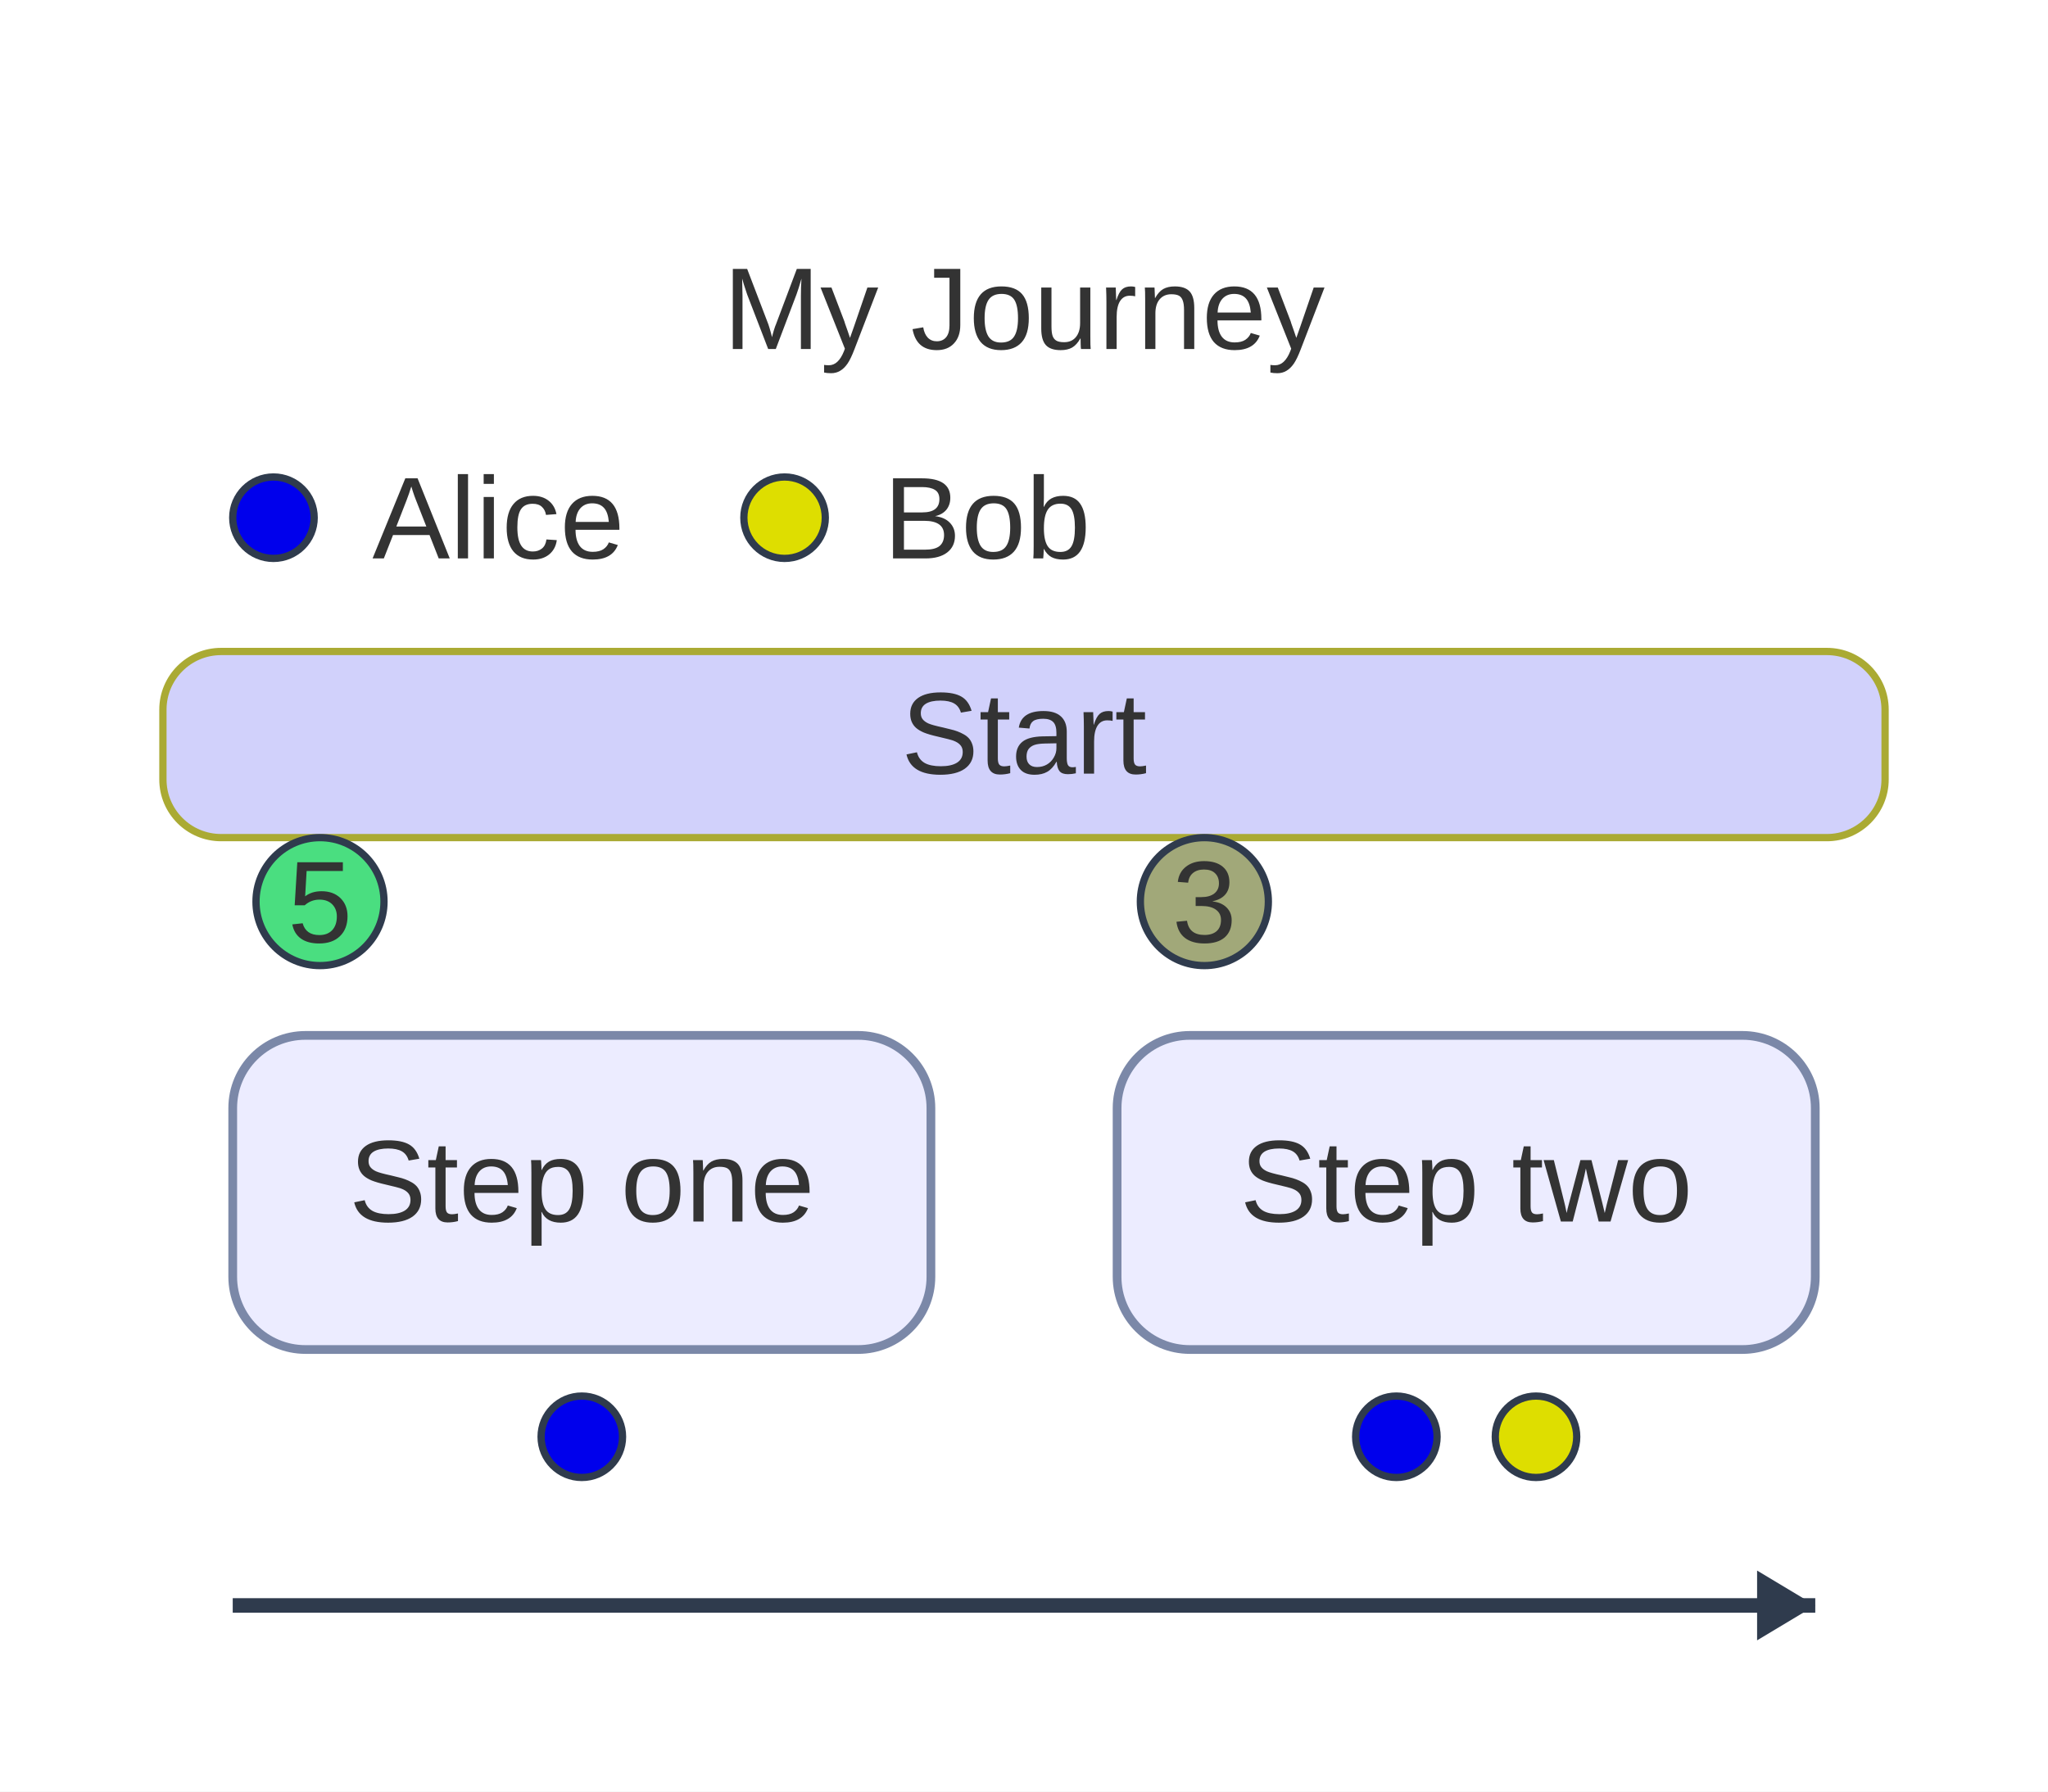
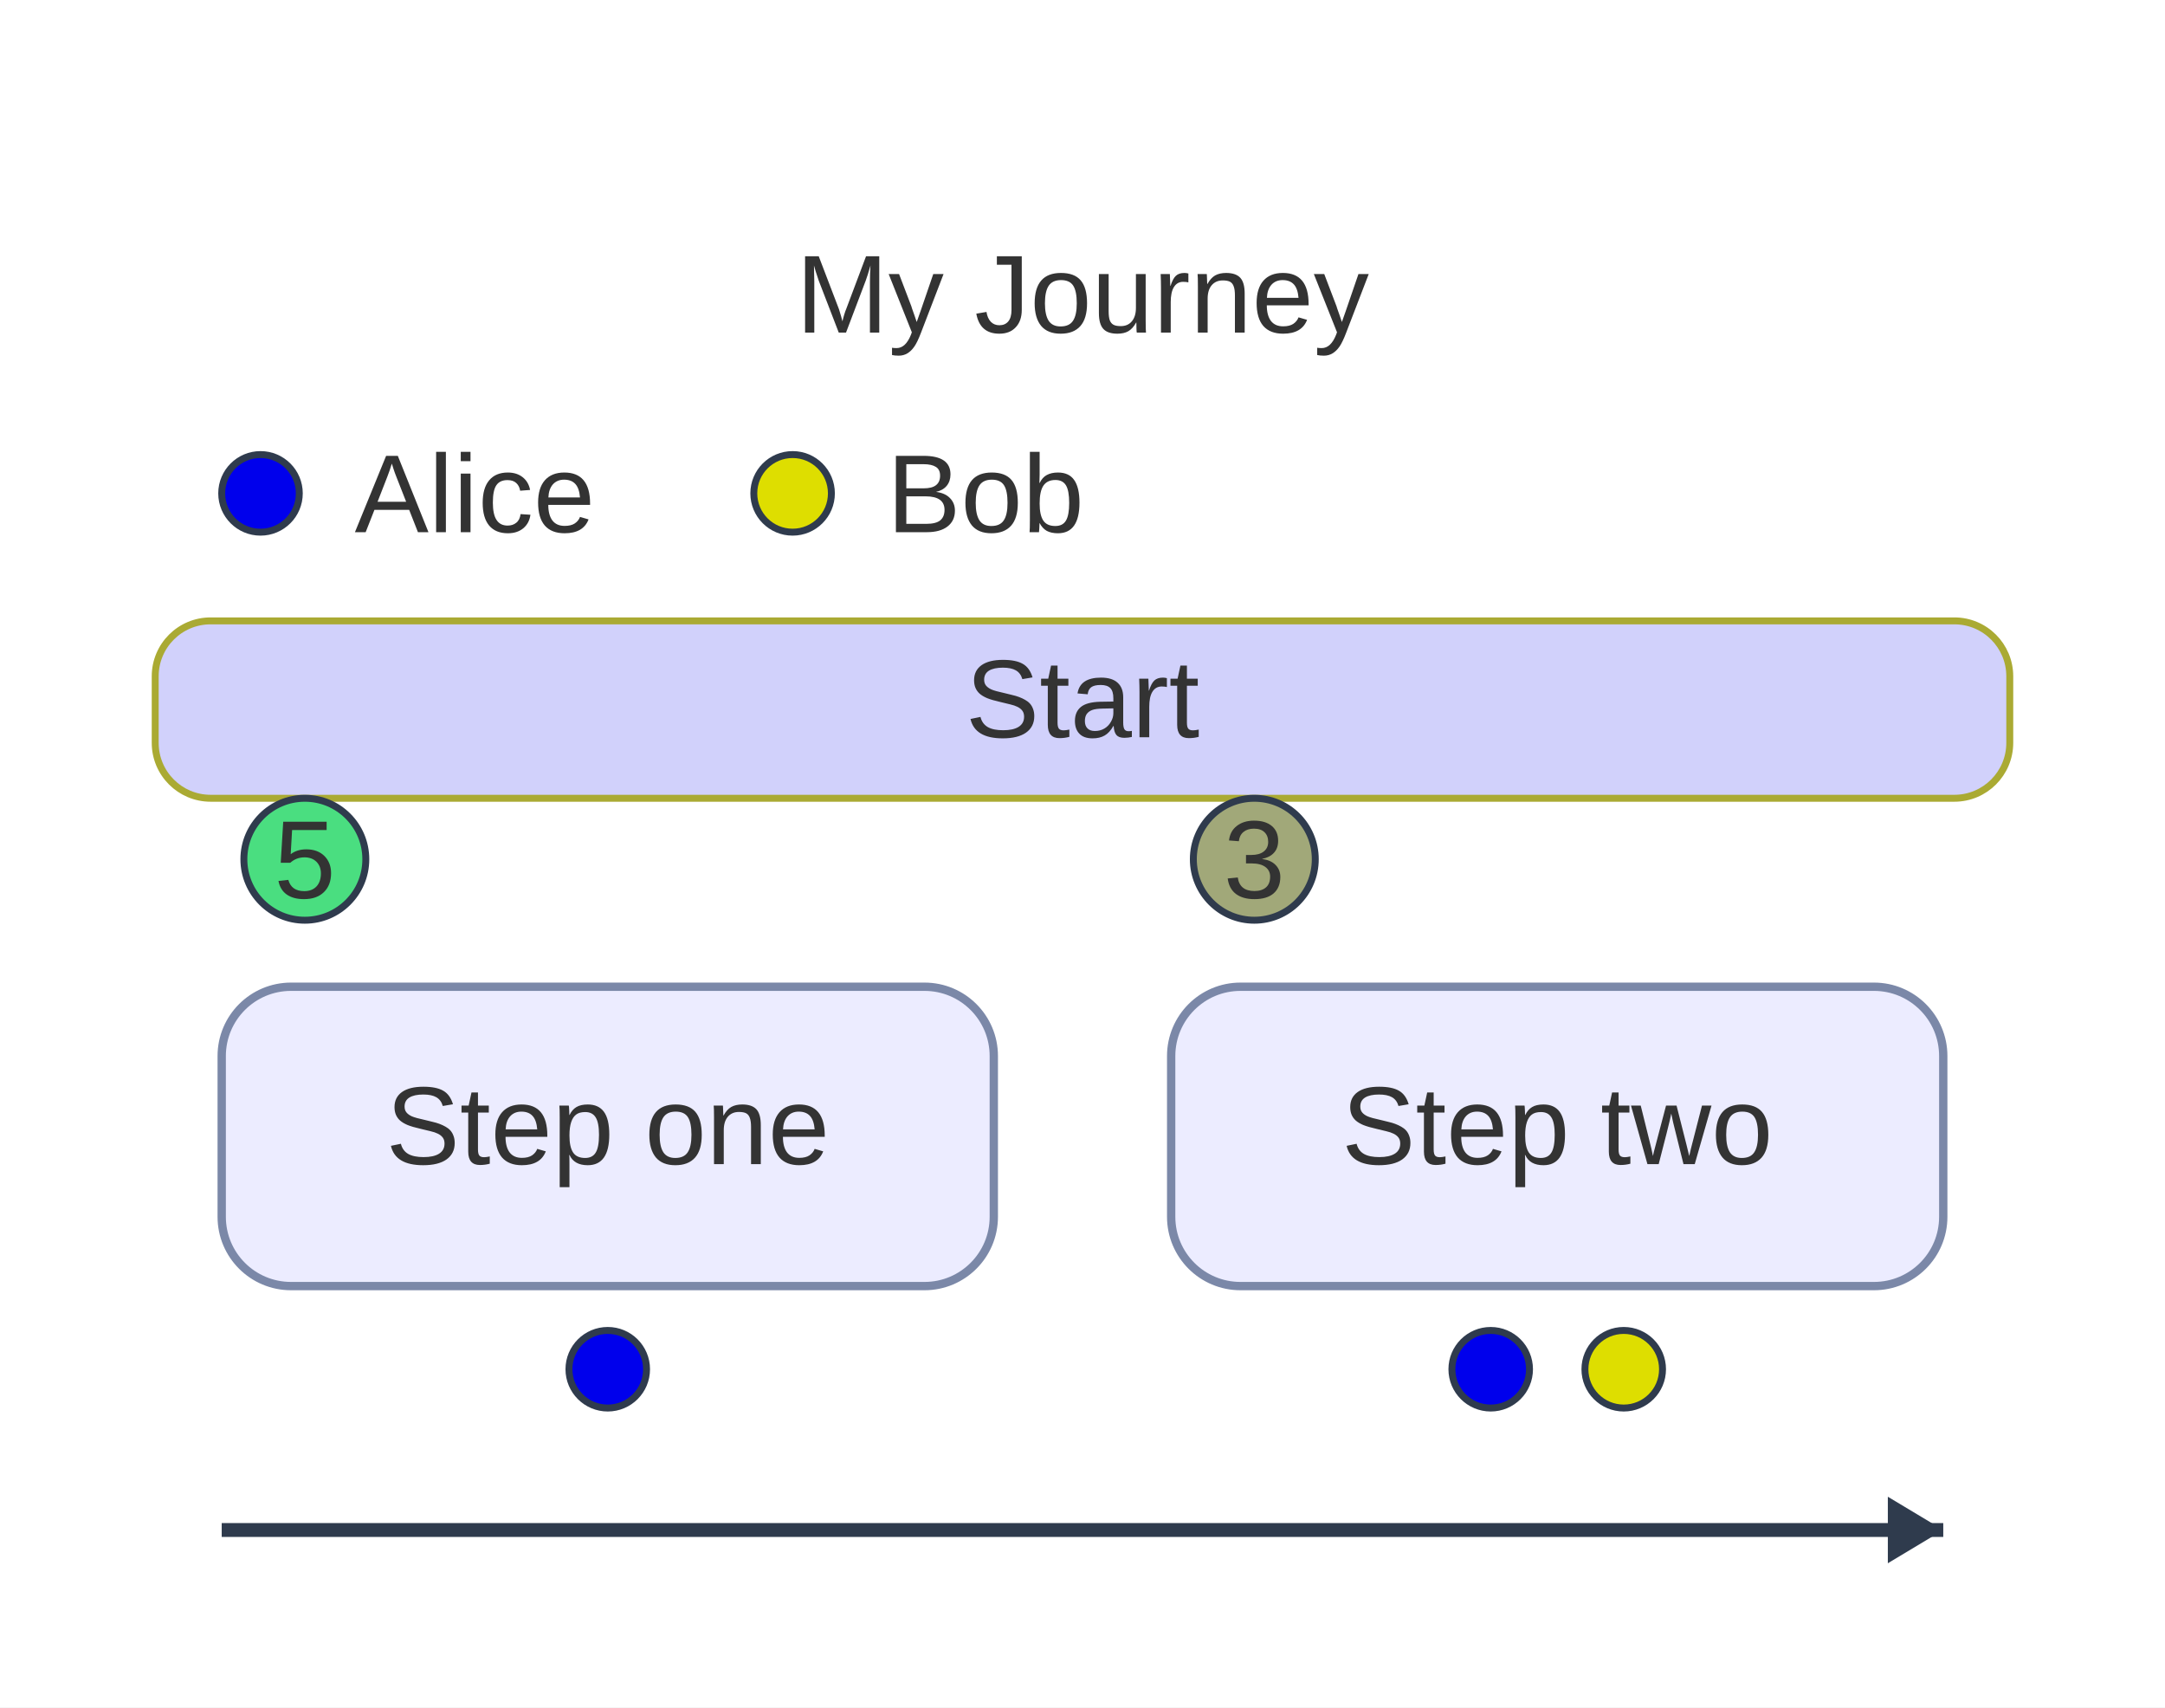
- <svg xmlns="http://www.w3.org/2000/svg" width="281.6" height="246.4" viewBox="0 0 281.6 246.4">
-   <rect x="0" y="0" width="281.6" height="246.4" fill="#FFFFFF" />
+ <svg xmlns="http://www.w3.org/2000/svg" width="312.484" height="246.4" viewBox="0 0 312.484 246.4">
+   <rect x="0" y="0" width="312.484" height="246.4" fill="#FFFFFF" />
  <defs>
    <marker id="arrow-0" viewBox="0 0 10 10" refX="5" refY="5" markerUnits="userSpaceOnUse" markerWidth="8" markerHeight="8" orient="auto">
      <path d="M 0 0 L 10 5 L 0 10 z" fill="#2F3B4D" stroke="#2F3B4D" stroke-width="1" stroke-dasharray="1,0" />
    </marker>
    <marker id="arrow-start-0" viewBox="0 0 10 10" refX="4.5" refY="5" markerUnits="userSpaceOnUse" markerWidth="8" markerHeight="8" orient="auto">
      <path d="M 0 5 L 10 10 L 10 0 z" fill="#2F3B4D" stroke="#2F3B4D" stroke-width="1" stroke-dasharray="1,0" />
    </marker>
  </defs>
-   <text x="140.80" y="48.00" text-anchor="middle" font-family="trebuchet ms,verdana,arial,sans-serif" font-size="16" fill="#333333">
-     <tspan x="140.80" dy="0.00">My Journey</tspan>
+   <text x="156.24" y="48.00" text-anchor="middle" font-family="trebuchet ms,verdana,arial,Noto Color Emoji,Apple Color Emoji,Segoe UI Emoji,sans-serif" font-size="16" fill="#333333">
+     <tspan x="156.24" dy="0.00">My Journey</tspan>
  </text>
  <circle cx="37.60" cy="71.20" r="5.60" fill="hsl(240, 100%, 46.275%)" stroke="#2F3B4D" stroke-width="1" />
-   <text x="51.20" y="76.80" text-anchor="start" font-family="trebuchet ms,verdana,arial,sans-serif" font-size="16" fill="#333333">Alice</text>
-   <circle cx="107.88" cy="71.20" r="5.60" fill="hsl(60, 100%, 43.529%)" stroke="#2F3B4D" stroke-width="1" />
-   <text x="121.48" y="76.80" text-anchor="start" font-family="trebuchet ms,verdana,arial,sans-serif" font-size="16" fill="#333333">Bob</text>
-   <rect x="22.40" y="89.60" width="236.80" height="25.60" rx="8" ry="8" fill="hsl(240, 100%, 46.275%)" fill-opacity="0.18" stroke="#AAAA33" stroke-width="1" />
-   <text x="140.80" y="106.40" text-anchor="middle" font-family="trebuchet ms,verdana,arial,sans-serif" font-size="16" fill="#333333">
-     <tspan x="140.80" dy="0.00">Start</tspan>
+   <text x="51.20" y="76.80" text-anchor="start" font-family="trebuchet ms,verdana,arial,Noto Color Emoji,Apple Color Emoji,Segoe UI Emoji,sans-serif" font-size="16" fill="#333333">Alice</text>
+   <circle cx="114.40" cy="71.20" r="5.60" fill="hsl(60, 100%, 43.529%)" stroke="#2F3B4D" stroke-width="1" />
+   <text x="128.00" y="76.80" text-anchor="start" font-family="trebuchet ms,verdana,arial,Noto Color Emoji,Apple Color Emoji,Segoe UI Emoji,sans-serif" font-size="16" fill="#333333">Bob</text>
+   <rect x="22.40" y="89.60" width="267.68" height="25.60" rx="8" ry="8" fill="hsl(240, 100%, 46.275%)" fill-opacity="0.18" stroke="#AAAA33" stroke-width="1" />
+   <text x="156.24" y="106.40" text-anchor="middle" font-family="trebuchet ms,verdana,arial,Noto Color Emoji,Apple Color Emoji,Segoe UI Emoji,sans-serif" font-size="16" fill="#333333">
+     <tspan x="156.24" dy="0.00">Start</tspan>
  </text>
-   <rect x="32.00" y="142.40" width="96.00" height="43.20" rx="10" ry="10" fill="#ECECFF" stroke="#7B88A8" stroke-width="1.2" />
-   <text x="80.00" y="168.00" text-anchor="middle" font-family="trebuchet ms,verdana,arial,sans-serif" font-size="16" fill="#333333">
-     <tspan x="80.00" dy="0.00">Step one</tspan>
+   <rect x="32.00" y="142.40" width="111.44" height="43.20" rx="10" ry="10" fill="#ECECFF" stroke="#7B88A8" stroke-width="1.2" />
+   <text x="87.72" y="168.00" text-anchor="middle" font-family="trebuchet ms,verdana,arial,Noto Color Emoji,Apple Color Emoji,Segoe UI Emoji,sans-serif" font-size="16" fill="#333333">
+     <tspan x="87.72" dy="0.00">Step one</tspan>
  </text>
  <circle cx="44.00" cy="124.00" r="8.80" fill="#4ADE80" stroke="#2F3B4D" stroke-width="1" />
-   <text x="44.00" y="129.60" text-anchor="middle" font-family="trebuchet ms,verdana,arial,sans-serif" font-size="16" fill="#333333">5</text>
-   <circle cx="80.00" cy="197.60" r="5.60" fill="hsl(240, 100%, 46.275%)" stroke="#2F3B4D" stroke-width="1" />
-   <rect x="153.60" y="142.40" width="96.00" height="43.20" rx="10" ry="10" fill="#ECECFF" stroke="#7B88A8" stroke-width="1.2" />
-   <text x="201.60" y="168.00" text-anchor="middle" font-family="trebuchet ms,verdana,arial,sans-serif" font-size="16" fill="#333333">
-     <tspan x="201.60" dy="0.00">Step two</tspan>
+   <text x="44.00" y="129.60" text-anchor="middle" font-family="trebuchet ms,verdana,arial,Noto Color Emoji,Apple Color Emoji,Segoe UI Emoji,sans-serif" font-size="16" fill="#333333">5</text>
+   <circle cx="87.72" cy="197.60" r="5.60" fill="hsl(240, 100%, 46.275%)" stroke="#2F3B4D" stroke-width="1" />
+   <rect x="169.04" y="142.40" width="111.44" height="43.20" rx="10" ry="10" fill="#ECECFF" stroke="#7B88A8" stroke-width="1.2" />
+   <text x="224.76" y="168.00" text-anchor="middle" font-family="trebuchet ms,verdana,arial,Noto Color Emoji,Apple Color Emoji,Segoe UI Emoji,sans-serif" font-size="16" fill="#333333">
+     <tspan x="224.76" dy="0.00">Step two</tspan>
  </text>
-   <circle cx="165.60" cy="124.00" r="8.80" fill="#A1A879" stroke="#2F3B4D" stroke-width="1" />
-   <text x="165.60" y="129.60" text-anchor="middle" font-family="trebuchet ms,verdana,arial,sans-serif" font-size="16" fill="#333333">3</text>
-   <circle cx="192.00" cy="197.60" r="5.60" fill="hsl(240, 100%, 46.275%)" stroke="#2F3B4D" stroke-width="1" />
-   <circle cx="211.20" cy="197.60" r="5.60" fill="hsl(60, 100%, 43.529%)" stroke="#2F3B4D" stroke-width="1" />
-   <line x1="32.00" y1="220.80" x2="249.60" y2="220.80" stroke="#2F3B4D" stroke-width="2" />
-   <polygon points="249.60,220.80 241.60,216.00 241.60,225.60" fill="#2F3B4D" />
+   <circle cx="181.04" cy="124.00" r="8.80" fill="#A1A879" stroke="#2F3B4D" stroke-width="1" />
+   <text x="181.04" y="129.60" text-anchor="middle" font-family="trebuchet ms,verdana,arial,Noto Color Emoji,Apple Color Emoji,Segoe UI Emoji,sans-serif" font-size="16" fill="#333333">3</text>
+   <circle cx="215.16" cy="197.60" r="5.60" fill="hsl(240, 100%, 46.275%)" stroke="#2F3B4D" stroke-width="1" />
+   <circle cx="234.36" cy="197.60" r="5.60" fill="hsl(60, 100%, 43.529%)" stroke="#2F3B4D" stroke-width="1" />
+   <line x1="32.00" y1="220.80" x2="280.48" y2="220.80" stroke="#2F3B4D" stroke-width="2" />
+   <polygon points="280.48,220.80 272.48,216.00 272.48,225.60" fill="#2F3B4D" />
</svg>
